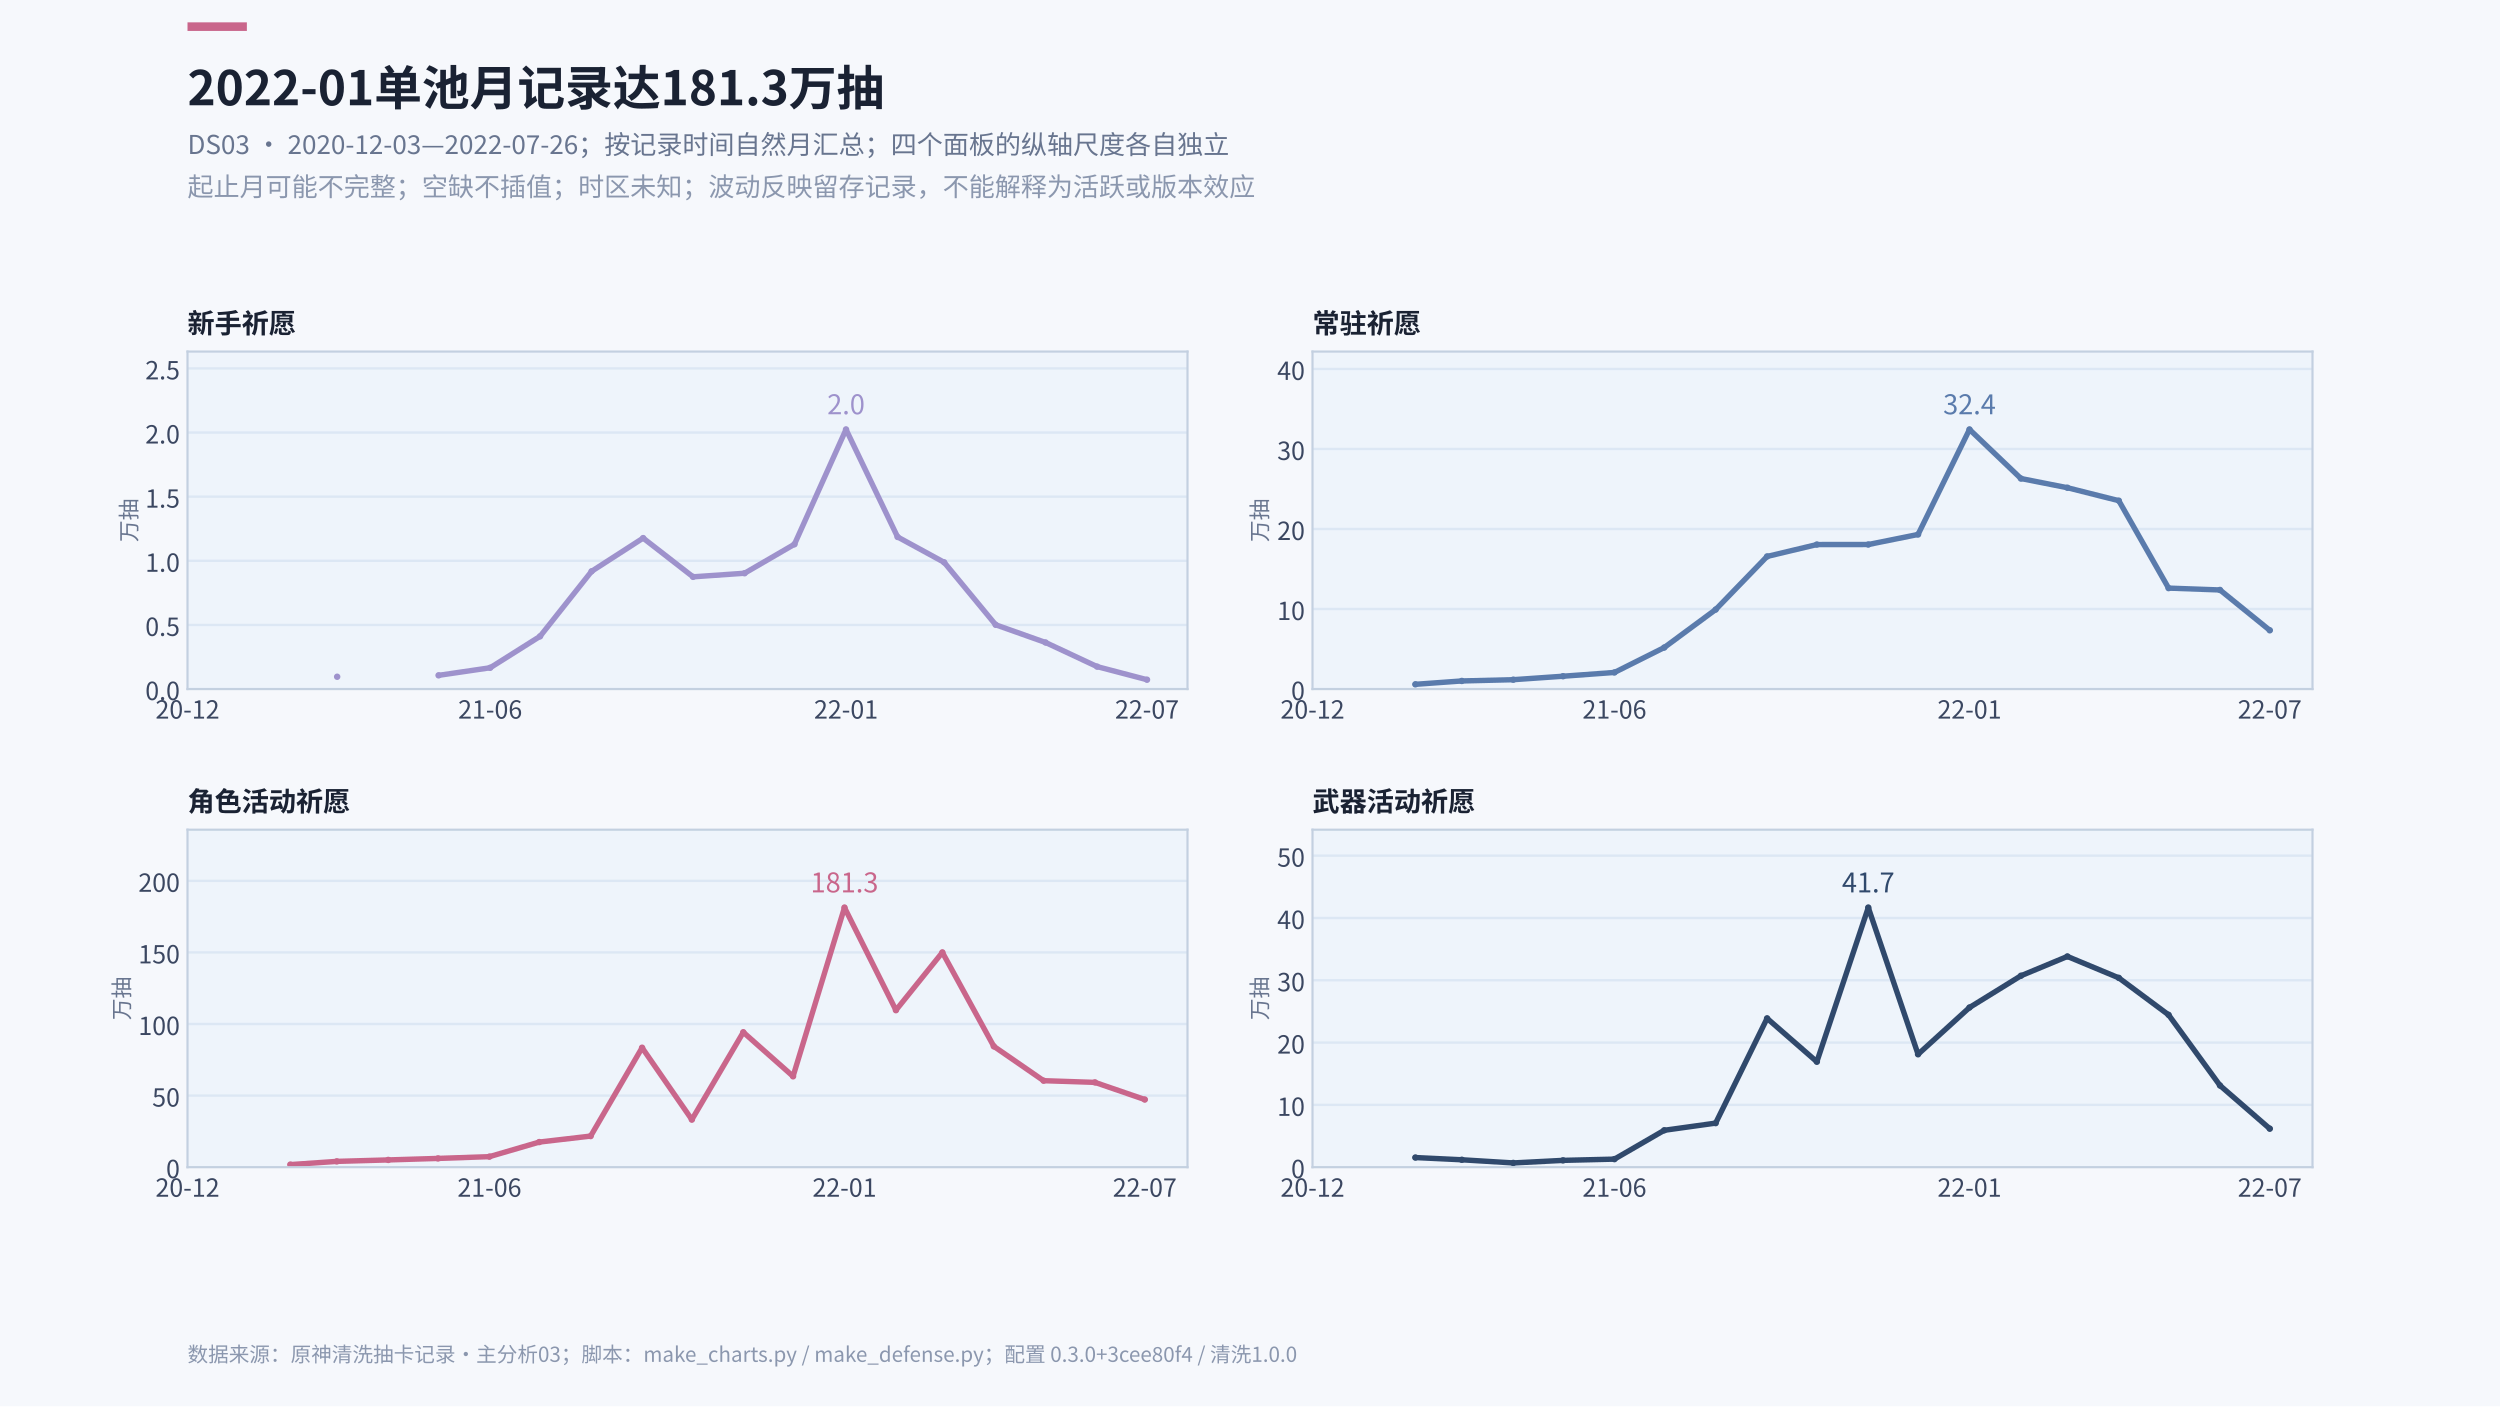
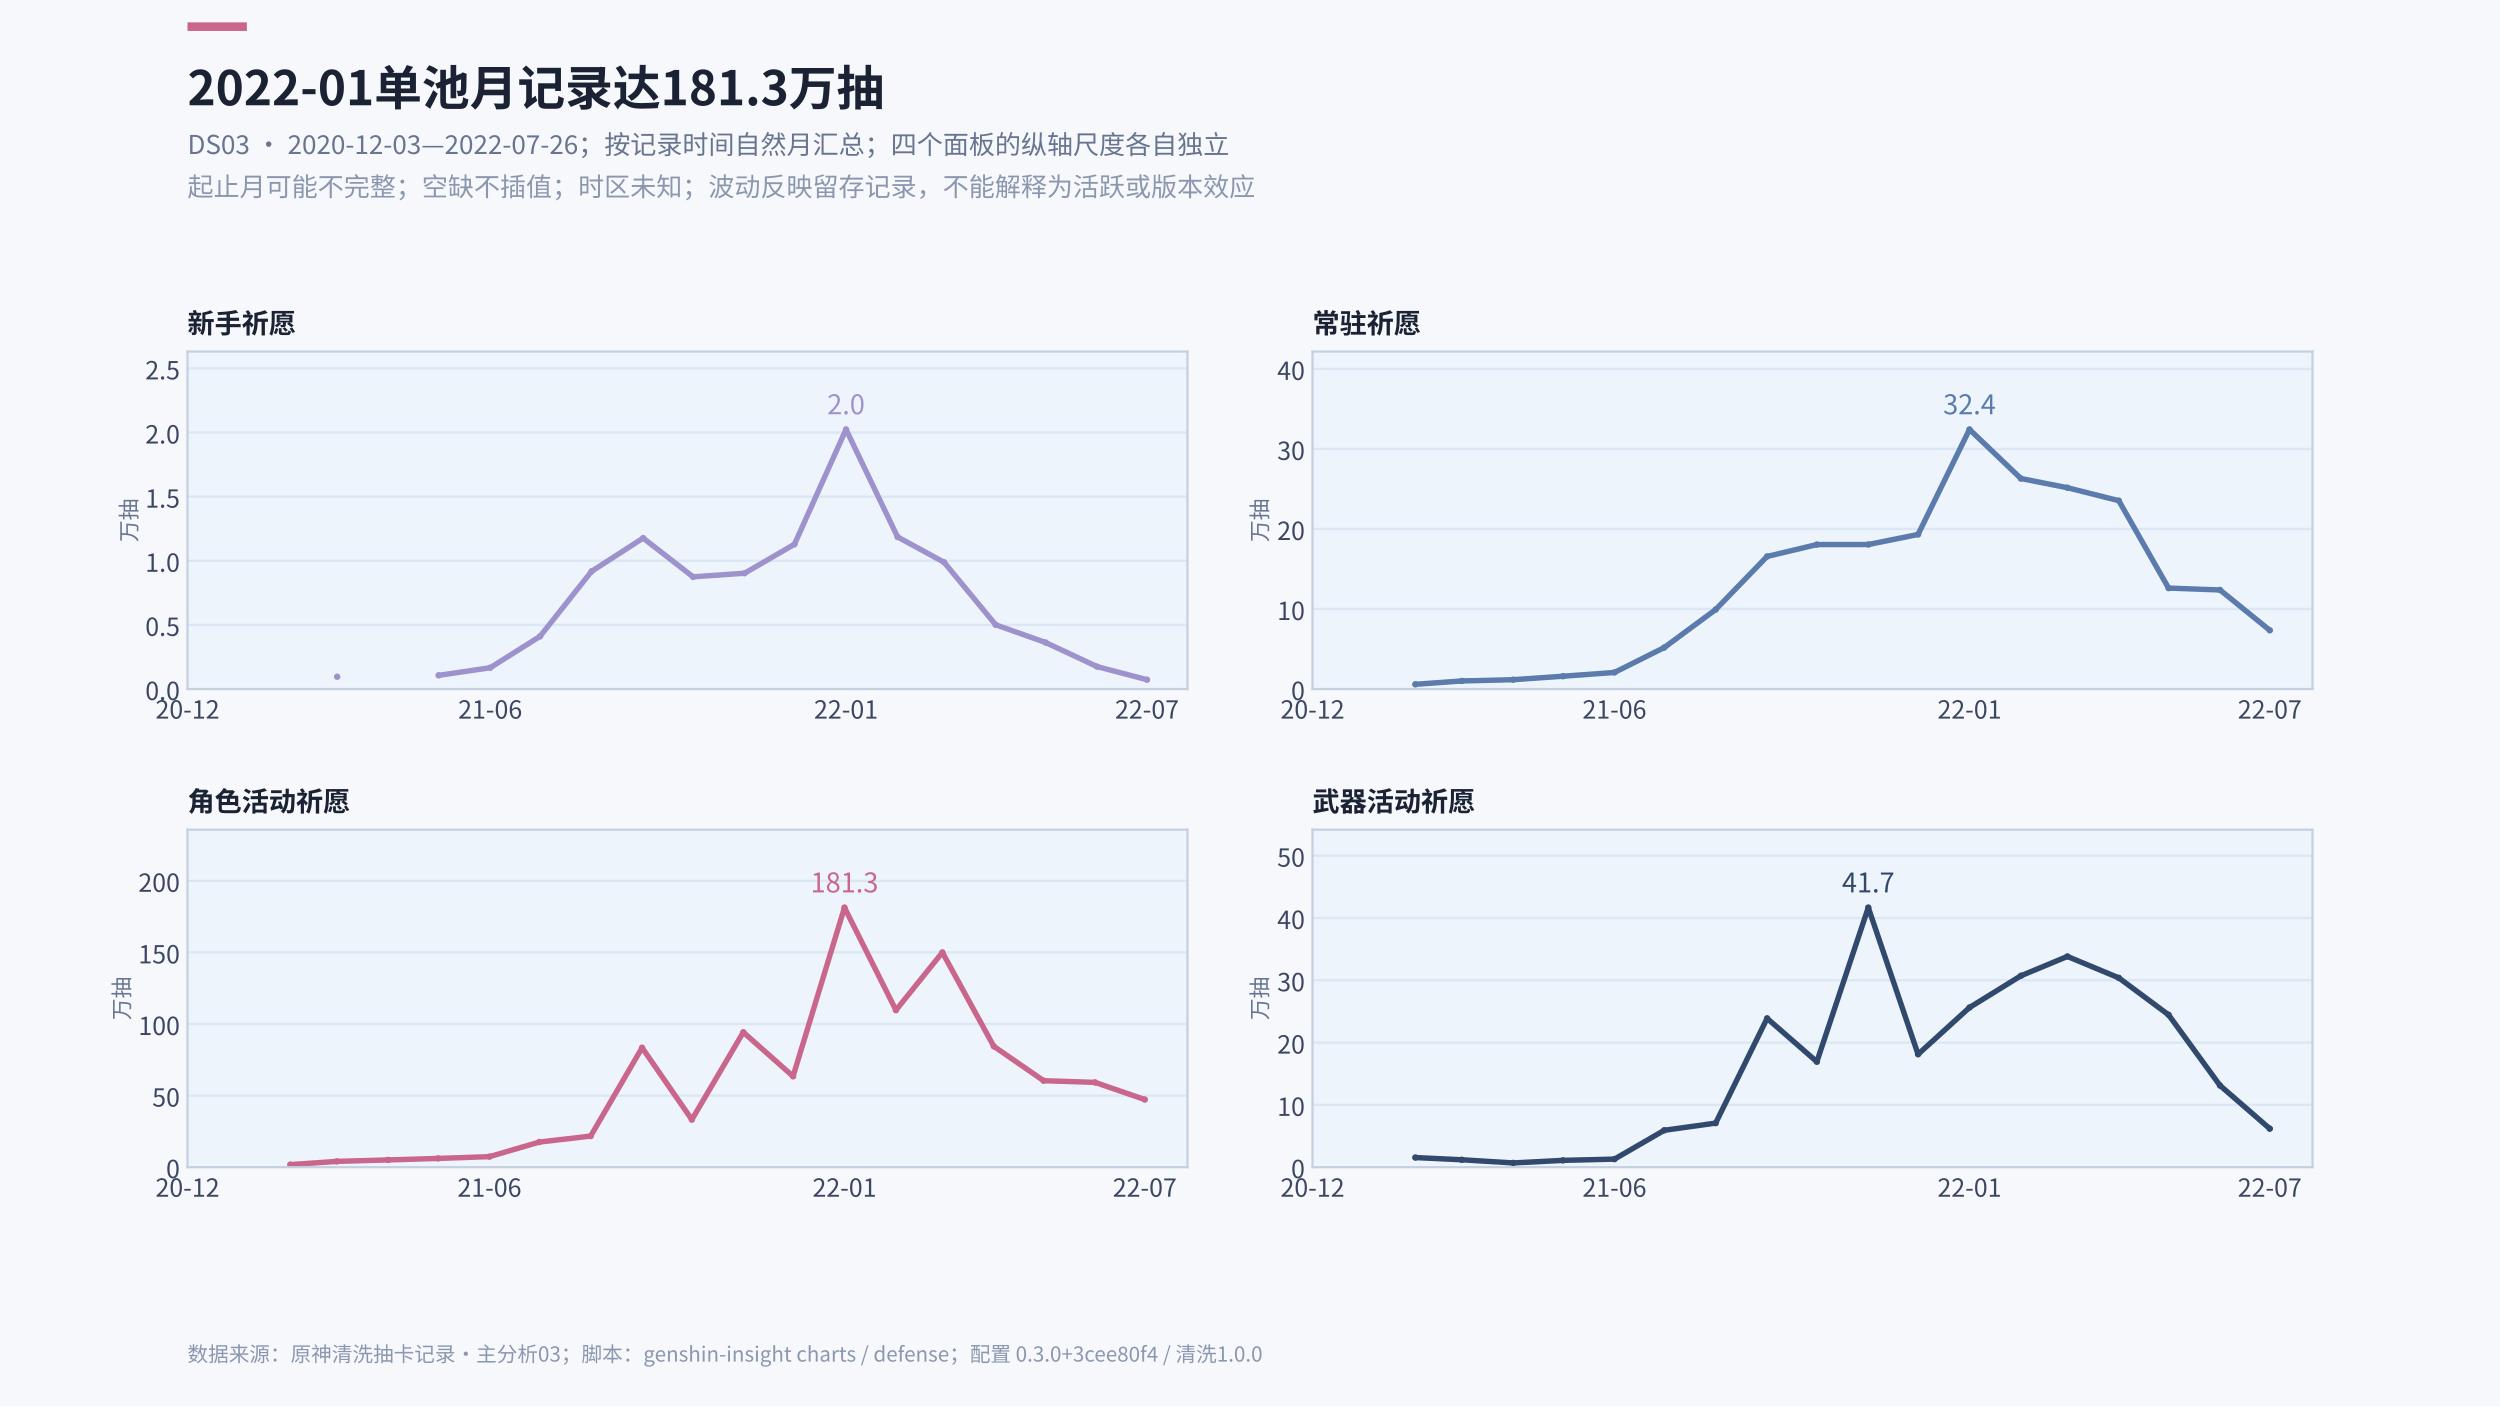
<svg xmlns="http://www.w3.org/2000/svg" xmlns:xlink="http://www.w3.org/1999/xlink" width="1152pt" height="648pt" viewBox="0 0 1152 648" version="1.1">
  <defs>
    <style type="text/css">*{stroke-linejoin: round; stroke-linecap: butt}</style>
  </defs>
  <g id="figure_1">
    <g id="patch_1">
      <path d="M 0 648  L 1152 648  L 1152 0  L 0 0  z " style="fill: #f6f8fc" />
    </g>
    <g id="axes_1">
      <g id="patch_2">
        <path d="M 86.4 317.52  L 547.2 317.52  L 547.2 162  L 86.4 162  z " style="fill: #eef4fb" />
      </g>
      <g id="matplotlib.axis_1">
        <g id="xtick_1">
          <g id="line2d_1" />
          <g id="text_1">
            <text style="font-size: 11.5px; font-family: 'Noto Sans SC', 'Source Han Sans SC', 'Noto Sans CJK SC', 'Noto Sans CJK JP', 'DejaVu Sans'; text-anchor: middle; fill: #3b4761" x="86.4" y="331.14" transform="rotate(-0 86.4 331.14)">20-12</text>
          </g>
        </g>
        <g id="xtick_2">
          <g id="line2d_2" />
          <g id="text_2">
            <text style="font-size: 11.5px; font-family: 'Noto Sans SC', 'Source Han Sans SC', 'Noto Sans CJK SC', 'Noto Sans CJK JP', 'DejaVu Sans'; text-anchor: middle; fill: #3b4761" x="225.862" y="331.14" transform="rotate(-0 225.8622 331.14)">21-06</text>
          </g>
        </g>
        <g id="xtick_3">
          <g id="line2d_3" />
          <g id="text_3">
            <text style="font-size: 11.5px; font-family: 'Noto Sans SC', 'Source Han Sans SC', 'Noto Sans CJK SC', 'Noto Sans CJK JP', 'DejaVu Sans'; text-anchor: middle; fill: #3b4761" x="389.845" y="331.14" transform="rotate(-0 389.8452 331.14)">22-01</text>
          </g>
        </g>
        <g id="xtick_4">
          <g id="line2d_4" />
          <g id="text_4">
            <text style="font-size: 11.5px; font-family: 'Noto Sans SC', 'Source Han Sans SC', 'Noto Sans CJK SC', 'Noto Sans CJK JP', 'DejaVu Sans'; text-anchor: middle; fill: #3b4761" x="528.541" y="331.14" transform="rotate(-0 528.5412 331.14)">22-07</text>
          </g>
        </g>
      </g>
      <g id="matplotlib.axis_2">
        <g id="ytick_1">
          <g id="line2d_5">
            <path d="M 86.4 317.52  L 547.2 317.52  " clip-path="url(#pb37cda4685)" style="fill: none; stroke: #dce7f4; stroke-width: 1.1; stroke-linecap: round" />
          </g>
          <g id="line2d_6" />
          <g id="text_5">
            <text style="font-size: 11.5px; font-family: 'Noto Sans SC', 'Source Han Sans SC', 'Noto Sans CJK SC', 'Noto Sans CJK JP', 'DejaVu Sans'; text-anchor: end; fill: #3b4761" x="82.9" y="322.58" transform="rotate(-0 82.9 322.58)">0.0</text>
          </g>
        </g>
        <g id="ytick_2">
          <g id="line2d_7">
            <path d="M 86.4 287.967  L 547.2 287.967  " clip-path="url(#pb37cda4685)" style="fill: none; stroke: #dce7f4; stroke-width: 1.1; stroke-linecap: round" />
          </g>
          <g id="line2d_8" />
          <g id="text_6">
            <text style="font-size: 11.5px; font-family: 'Noto Sans SC', 'Source Han Sans SC', 'Noto Sans CJK SC', 'Noto Sans CJK JP', 'DejaVu Sans'; text-anchor: end; fill: #3b4761" x="82.9" y="293.027" transform="rotate(-0 82.9 293.0269)">0.5</text>
          </g>
        </g>
        <g id="ytick_3">
          <g id="line2d_9">
            <path d="M 86.4 258.414  L 547.2 258.414  " clip-path="url(#pb37cda4685)" style="fill: none; stroke: #dce7f4; stroke-width: 1.1; stroke-linecap: round" />
          </g>
          <g id="line2d_10" />
          <g id="text_7">
            <text style="font-size: 11.5px; font-family: 'Noto Sans SC', 'Source Han Sans SC', 'Noto Sans CJK SC', 'Noto Sans CJK JP', 'DejaVu Sans'; text-anchor: end; fill: #3b4761" x="82.9" y="263.474" transform="rotate(-0 82.9 263.4739)">1.0</text>
          </g>
        </g>
        <g id="ytick_4">
          <g id="line2d_11">
            <path d="M 86.4 228.861  L 547.2 228.861  " clip-path="url(#pb37cda4685)" style="fill: none; stroke: #dce7f4; stroke-width: 1.1; stroke-linecap: round" />
          </g>
          <g id="line2d_12" />
          <g id="text_8">
            <text style="font-size: 11.5px; font-family: 'Noto Sans SC', 'Source Han Sans SC', 'Noto Sans CJK SC', 'Noto Sans CJK JP', 'DejaVu Sans'; text-anchor: end; fill: #3b4761" x="82.9" y="233.921" transform="rotate(-0 82.9 233.9208)">1.5</text>
          </g>
        </g>
        <g id="ytick_5">
          <g id="line2d_13">
            <path d="M 86.4 199.308  L 547.2 199.308  " clip-path="url(#pb37cda4685)" style="fill: none; stroke: #dce7f4; stroke-width: 1.1; stroke-linecap: round" />
          </g>
          <g id="line2d_14" />
          <g id="text_9">
            <text style="font-size: 11.5px; font-family: 'Noto Sans SC', 'Source Han Sans SC', 'Noto Sans CJK SC', 'Noto Sans CJK JP', 'DejaVu Sans'; text-anchor: end; fill: #3b4761" x="82.9" y="204.368" transform="rotate(-0 82.9 204.3678)">2.0</text>
          </g>
        </g>
        <g id="ytick_6">
          <g id="line2d_15">
            <path d="M 86.4 169.755  L 547.2 169.755  " clip-path="url(#pb37cda4685)" style="fill: none; stroke: #dce7f4; stroke-width: 1.1; stroke-linecap: round" />
          </g>
          <g id="line2d_16" />
          <g id="text_10">
            <text style="font-size: 11.5px; font-family: 'Noto Sans SC', 'Source Han Sans SC', 'Noto Sans CJK SC', 'Noto Sans CJK JP', 'DejaVu Sans'; text-anchor: end; fill: #3b4761" x="82.9" y="174.815" transform="rotate(-0 82.9 174.8147)">2.5</text>
          </g>
        </g>
        <g id="text_11">
          <text style="font-size: 10px; font-family: 'Noto Sans SC', 'Source Han Sans SC', 'Noto Sans CJK SC', 'Noto Sans CJK JP', 'DejaVu Sans'; text-anchor: middle; fill: #68758f" x="63.063" y="239.76" transform="rotate(-90 63.06266 239.76)">万抽</text>
        </g>
      </g>
      <g id="line2d_17">
        <path d="M 155.365 311.846  M 202.108 311.196  L 225.862 307.708  L 248.85 293.227  L 272.605 263.261  L 296.36 247.952  L 319.348 265.802  L 343.102 264.147  L 366.091 250.789  L 389.845 197.889  L 413.6 247.42  L 435.056 259.123  L 458.81 287.908  L 481.798 296.064  L 505.553 307.176  L 528.541 313.205  " clip-path="url(#pb37cda4685)" style="fill: none; stroke: #9e92cc; stroke-width: 2.5; stroke-linecap: round" />
        <defs>
          <path id="ma6effd35cc" d="M 0 1  C 0.265 1 0.52 0.895 0.707 0.707  C 0.895 0.52 1 0.265 1 0  C 1 -0.265 0.895 -0.52 0.707 -0.707  C 0.52 -0.895 0.265 -1 0 -1  C -0.265 -1 -0.52 -0.895 -0.707 -0.707  C -0.895 -0.52 -1 -0.265 -1 0  C -1 0.265 -0.895 0.52 -0.707 0.707  C -0.52 0.895 -0.265 1 0 1  z " style="stroke: #9e92cc" />
        </defs>
        <g clip-path="url(#pb37cda4685)">
          <use xlink:href="#ma6effd35cc" x="155.365" y="311.846" style="fill: #9e92cc; stroke: #9e92cc" />
          <use xlink:href="#ma6effd35cc" x="202.108" y="311.196" style="fill: #9e92cc; stroke: #9e92cc" />
          <use xlink:href="#ma6effd35cc" x="225.862" y="307.708" style="fill: #9e92cc; stroke: #9e92cc" />
          <use xlink:href="#ma6effd35cc" x="248.85" y="293.227" style="fill: #9e92cc; stroke: #9e92cc" />
          <use xlink:href="#ma6effd35cc" x="272.605" y="263.261" style="fill: #9e92cc; stroke: #9e92cc" />
          <use xlink:href="#ma6effd35cc" x="296.36" y="247.952" style="fill: #9e92cc; stroke: #9e92cc" />
          <use xlink:href="#ma6effd35cc" x="319.348" y="265.802" style="fill: #9e92cc; stroke: #9e92cc" />
          <use xlink:href="#ma6effd35cc" x="343.102" y="264.147" style="fill: #9e92cc; stroke: #9e92cc" />
          <use xlink:href="#ma6effd35cc" x="366.091" y="250.789" style="fill: #9e92cc; stroke: #9e92cc" />
          <use xlink:href="#ma6effd35cc" x="389.845" y="197.889" style="fill: #9e92cc; stroke: #9e92cc" />
          <use xlink:href="#ma6effd35cc" x="413.6" y="247.42" style="fill: #9e92cc; stroke: #9e92cc" />
          <use xlink:href="#ma6effd35cc" x="435.056" y="259.123" style="fill: #9e92cc; stroke: #9e92cc" />
          <use xlink:href="#ma6effd35cc" x="458.81" y="287.908" style="fill: #9e92cc; stroke: #9e92cc" />
          <use xlink:href="#ma6effd35cc" x="481.798" y="296.064" style="fill: #9e92cc; stroke: #9e92cc" />
          <use xlink:href="#ma6effd35cc" x="505.553" y="307.176" style="fill: #9e92cc; stroke: #9e92cc" />
          <use xlink:href="#ma6effd35cc" x="528.541" y="313.205" style="fill: #9e92cc; stroke: #9e92cc" />
        </g>
      </g>
      <g id="patch_3">
        <path d="M 86.4 317.52  L 86.4 162  " style="fill: none; stroke: #c3d0e0; stroke-linejoin: miter; stroke-linecap: square" />
      </g>
      <g id="patch_4">
        <path d="M 547.2 317.52  L 547.2 162  " style="fill: none; stroke: #c3d0e0; stroke-linejoin: miter; stroke-linecap: square" />
      </g>
      <g id="patch_5">
        <path d="M 86.4 317.52  L 547.2 317.52  " style="fill: none; stroke: #c3d0e0; stroke-linejoin: miter; stroke-linecap: square" />
      </g>
      <g id="patch_6">
        <path d="M 86.4 162  L 547.2 162  " style="fill: none; stroke: #c3d0e0; stroke-linejoin: miter; stroke-linecap: square" />
      </g>
      <g id="text_12">
        <text style="font-weight: 700; font-size: 12.5px; font-family: 'Noto Sans SC', 'Source Han Sans SC', 'Noto Sans CJK SC', 'Noto Sans CJK JP', 'DejaVu Sans'; text-anchor: start; fill: #1a2233" x="86.4" y="153.502" transform="rotate(-0 86.4 153.5016)">新手祈愿</text>
      </g>
      <g id="text_13">
        <text style="font-size: 12.5px; font-family: 'Noto Sans SC', 'Source Han Sans SC', 'Noto Sans CJK SC', 'Noto Sans CJK JP', 'DejaVu Sans'; text-anchor: middle; fill: #9e92cc" x="389.845" y="190.889" transform="rotate(-0 389.8452 190.8892)">2.0</text>
      </g>
    </g>
    <g id="axes_2">
      <g id="patch_7">
        <path d="M 604.8 317.52  L 1065.6 317.52  L 1065.6 162  L 604.8 162  z " style="fill: #eef4fb" />
      </g>
      <g id="matplotlib.axis_3">
        <g id="xtick_5">
          <g id="line2d_18" />
          <g id="text_14">
            <text style="font-size: 11.5px; font-family: 'Noto Sans SC', 'Source Han Sans SC', 'Noto Sans CJK SC', 'Noto Sans CJK JP', 'DejaVu Sans'; text-anchor: middle; fill: #3b4761" x="604.8" y="331.14" transform="rotate(-0 604.8 331.14)">20-12</text>
          </g>
        </g>
        <g id="xtick_6">
          <g id="line2d_19" />
          <g id="text_15">
            <text style="font-size: 11.5px; font-family: 'Noto Sans SC', 'Source Han Sans SC', 'Noto Sans CJK SC', 'Noto Sans CJK JP', 'DejaVu Sans'; text-anchor: middle; fill: #3b4761" x="743.938" y="331.14" transform="rotate(-0 743.9383 331.14)">21-06</text>
          </g>
        </g>
        <g id="xtick_7">
          <g id="line2d_20" />
          <g id="text_16">
            <text style="font-size: 11.5px; font-family: 'Noto Sans SC', 'Source Han Sans SC', 'Noto Sans CJK SC', 'Noto Sans CJK JP', 'DejaVu Sans'; text-anchor: middle; fill: #3b4761" x="907.54" y="331.14" transform="rotate(-0 907.5404 331.14)">22-01</text>
          </g>
        </g>
        <g id="xtick_8">
          <g id="line2d_21" />
          <g id="text_17">
            <text style="font-size: 11.5px; font-family: 'Noto Sans SC', 'Source Han Sans SC', 'Noto Sans CJK SC', 'Noto Sans CJK JP', 'DejaVu Sans'; text-anchor: middle; fill: #3b4761" x="1045.914" y="331.14" transform="rotate(-0 1045.914 331.14)">22-07</text>
          </g>
        </g>
      </g>
      <g id="matplotlib.axis_4">
        <g id="ytick_7">
          <g id="line2d_22">
            <path d="M 604.8 317.52  L 1065.6 317.52  " clip-path="url(#pad838c2a58)" style="fill: none; stroke: #dce7f4; stroke-width: 1.1; stroke-linecap: round" />
          </g>
          <g id="line2d_23" />
          <g id="text_18">
            <text style="font-size: 11.5px; font-family: 'Noto Sans SC', 'Source Han Sans SC', 'Noto Sans CJK SC', 'Noto Sans CJK JP', 'DejaVu Sans'; text-anchor: end; fill: #3b4761" x="601.3" y="322.58" transform="rotate(-0 601.3 322.58)">0</text>
          </g>
        </g>
        <g id="ytick_8">
          <g id="line2d_24">
            <path d="M 604.8 280.64  L 1065.6 280.64  " clip-path="url(#pad838c2a58)" style="fill: none; stroke: #dce7f4; stroke-width: 1.1; stroke-linecap: round" />
          </g>
          <g id="line2d_25" />
          <g id="text_19">
            <text style="font-size: 11.5px; font-family: 'Noto Sans SC', 'Source Han Sans SC', 'Noto Sans CJK SC', 'Noto Sans CJK JP', 'DejaVu Sans'; text-anchor: end; fill: #3b4761" x="601.3" y="285.7" transform="rotate(-0 601.3 285.7)">10</text>
          </g>
        </g>
        <g id="ytick_9">
          <g id="line2d_26">
            <path d="M 604.8 243.76  L 1065.6 243.76  " clip-path="url(#pad838c2a58)" style="fill: none; stroke: #dce7f4; stroke-width: 1.1; stroke-linecap: round" />
          </g>
          <g id="line2d_27" />
          <g id="text_20">
            <text style="font-size: 11.5px; font-family: 'Noto Sans SC', 'Source Han Sans SC', 'Noto Sans CJK SC', 'Noto Sans CJK JP', 'DejaVu Sans'; text-anchor: end; fill: #3b4761" x="601.3" y="248.82" transform="rotate(-0 601.3 248.8199)">20</text>
          </g>
        </g>
        <g id="ytick_10">
          <g id="line2d_28">
            <path d="M 604.8 206.88  L 1065.6 206.88  " clip-path="url(#pad838c2a58)" style="fill: none; stroke: #dce7f4; stroke-width: 1.1; stroke-linecap: round" />
          </g>
          <g id="line2d_29" />
          <g id="text_21">
            <text style="font-size: 11.5px; font-family: 'Noto Sans SC', 'Source Han Sans SC', 'Noto Sans CJK SC', 'Noto Sans CJK JP', 'DejaVu Sans'; text-anchor: end; fill: #3b4761" x="601.3" y="211.94" transform="rotate(-0 601.3 211.9398)">30</text>
          </g>
        </g>
        <g id="ytick_11">
          <g id="line2d_30">
            <path d="M 604.8 170  L 1065.6 170  " clip-path="url(#pad838c2a58)" style="fill: none; stroke: #dce7f4; stroke-width: 1.1; stroke-linecap: round" />
          </g>
          <g id="line2d_31" />
          <g id="text_22">
            <text style="font-size: 11.5px; font-family: 'Noto Sans SC', 'Source Han Sans SC', 'Noto Sans CJK SC', 'Noto Sans CJK JP', 'DejaVu Sans'; text-anchor: end; fill: #3b4761" x="601.3" y="175.06" transform="rotate(-0 601.3 175.0598)">40</text>
          </g>
        </g>
        <g id="text_23">
          <text style="font-size: 10px; font-family: 'Noto Sans SC', 'Source Han Sans SC', 'Noto Sans CJK SC', 'Noto Sans CJK JP', 'DejaVu Sans'; text-anchor: middle; fill: #68758f" x="584.118" y="239.76" transform="rotate(-90 584.1184 239.76)">万抽</text>
        </g>
      </g>
      <g id="line2d_32">
        <path d="M 652.199 315.332  L 673.605 313.783  L 697.304 313.201  L 720.239 311.605  L 743.938 309.863  L 766.873 298.387  L 790.573 280.888  L 814.272 256.41  L 837.207 250.928  L 860.906 250.914  L 883.841 246.284  L 907.54 197.889  L 931.24 220.504  L 952.646 224.743  L 976.345 230.717  L 999.28 271.002  L 1022.979 271.854  L 1045.914 290.439  " clip-path="url(#pad838c2a58)" style="fill: none; stroke: #5a7bac; stroke-width: 2.5; stroke-linecap: round" />
        <defs>
          <path id="m7e9f937c15" d="M 0 1  C 0.265 1 0.52 0.895 0.707 0.707  C 0.895 0.52 1 0.265 1 0  C 1 -0.265 0.895 -0.52 0.707 -0.707  C 0.52 -0.895 0.265 -1 0 -1  C -0.265 -1 -0.52 -0.895 -0.707 -0.707  C -0.895 -0.52 -1 -0.265 -1 0  C -1 0.265 -0.895 0.52 -0.707 0.707  C -0.52 0.895 -0.265 1 0 1  z " style="stroke: #5a7bac" />
        </defs>
        <g clip-path="url(#pad838c2a58)">
          <use xlink:href="#m7e9f937c15" x="652.199" y="315.332" style="fill: #5a7bac; stroke: #5a7bac" />
          <use xlink:href="#m7e9f937c15" x="673.605" y="313.783" style="fill: #5a7bac; stroke: #5a7bac" />
          <use xlink:href="#m7e9f937c15" x="697.304" y="313.201" style="fill: #5a7bac; stroke: #5a7bac" />
          <use xlink:href="#m7e9f937c15" x="720.239" y="311.605" style="fill: #5a7bac; stroke: #5a7bac" />
          <use xlink:href="#m7e9f937c15" x="743.938" y="309.863" style="fill: #5a7bac; stroke: #5a7bac" />
          <use xlink:href="#m7e9f937c15" x="766.873" y="298.387" style="fill: #5a7bac; stroke: #5a7bac" />
          <use xlink:href="#m7e9f937c15" x="790.573" y="280.888" style="fill: #5a7bac; stroke: #5a7bac" />
          <use xlink:href="#m7e9f937c15" x="814.272" y="256.41" style="fill: #5a7bac; stroke: #5a7bac" />
          <use xlink:href="#m7e9f937c15" x="837.207" y="250.928" style="fill: #5a7bac; stroke: #5a7bac" />
          <use xlink:href="#m7e9f937c15" x="860.906" y="250.914" style="fill: #5a7bac; stroke: #5a7bac" />
          <use xlink:href="#m7e9f937c15" x="883.841" y="246.284" style="fill: #5a7bac; stroke: #5a7bac" />
          <use xlink:href="#m7e9f937c15" x="907.54" y="197.889" style="fill: #5a7bac; stroke: #5a7bac" />
          <use xlink:href="#m7e9f937c15" x="931.24" y="220.504" style="fill: #5a7bac; stroke: #5a7bac" />
          <use xlink:href="#m7e9f937c15" x="952.646" y="224.743" style="fill: #5a7bac; stroke: #5a7bac" />
          <use xlink:href="#m7e9f937c15" x="976.345" y="230.717" style="fill: #5a7bac; stroke: #5a7bac" />
          <use xlink:href="#m7e9f937c15" x="999.28" y="271.002" style="fill: #5a7bac; stroke: #5a7bac" />
          <use xlink:href="#m7e9f937c15" x="1022.979" y="271.854" style="fill: #5a7bac; stroke: #5a7bac" />
          <use xlink:href="#m7e9f937c15" x="1045.914" y="290.439" style="fill: #5a7bac; stroke: #5a7bac" />
        </g>
      </g>
      <g id="patch_8">
        <path d="M 604.8 317.52  L 604.8 162  " style="fill: none; stroke: #c3d0e0; stroke-linejoin: miter; stroke-linecap: square" />
      </g>
      <g id="patch_9">
        <path d="M 1065.6 317.52  L 1065.6 162  " style="fill: none; stroke: #c3d0e0; stroke-linejoin: miter; stroke-linecap: square" />
      </g>
      <g id="patch_10">
        <path d="M 604.8 317.52  L 1065.6 317.52  " style="fill: none; stroke: #c3d0e0; stroke-linejoin: miter; stroke-linecap: square" />
      </g>
      <g id="patch_11">
        <path d="M 604.8 162  L 1065.6 162  " style="fill: none; stroke: #c3d0e0; stroke-linejoin: miter; stroke-linecap: square" />
      </g>
      <g id="text_24">
        <text style="font-weight: 700; font-size: 12.5px; font-family: 'Noto Sans SC', 'Source Han Sans SC', 'Noto Sans CJK SC', 'Noto Sans CJK JP', 'DejaVu Sans'; text-anchor: start; fill: #1a2233" x="604.8" y="153.502" transform="rotate(-0 604.8 153.5016)">常驻祈愿</text>
      </g>
      <g id="text_25">
        <text style="font-size: 12.5px; font-family: 'Noto Sans SC', 'Source Han Sans SC', 'Noto Sans CJK SC', 'Noto Sans CJK JP', 'DejaVu Sans'; text-anchor: middle; fill: #5a7bac" x="907.54" y="190.889" transform="rotate(-0 907.5404 190.8892)">32.4</text>
      </g>
    </g>
    <g id="axes_3">
      <g id="patch_12">
        <path d="M 86.4 537.84  L 547.2 537.84  L 547.2 382.32  L 86.4 382.32  z " style="fill: #eef4fb" />
      </g>
      <g id="matplotlib.axis_5">
        <g id="xtick_9">
          <g id="line2d_33" />
          <g id="text_26">
            <text style="font-size: 11.5px; font-family: 'Noto Sans SC', 'Source Han Sans SC', 'Noto Sans CJK SC', 'Noto Sans CJK JP', 'DejaVu Sans'; text-anchor: middle; fill: #3b4761" x="86.4" y="551.46" transform="rotate(-0 86.4 551.46)">20-12</text>
          </g>
        </g>
        <g id="xtick_10">
          <g id="line2d_34" />
          <g id="text_27">
            <text style="font-size: 11.5px; font-family: 'Noto Sans SC', 'Source Han Sans SC', 'Noto Sans CJK SC', 'Noto Sans CJK JP', 'DejaVu Sans'; text-anchor: middle; fill: #3b4761" x="225.538" y="551.46" transform="rotate(-0 225.5383 551.46)">21-06</text>
          </g>
        </g>
        <g id="xtick_11">
          <g id="line2d_35" />
          <g id="text_28">
            <text style="font-size: 11.5px; font-family: 'Noto Sans SC', 'Source Han Sans SC', 'Noto Sans CJK SC', 'Noto Sans CJK JP', 'DejaVu Sans'; text-anchor: middle; fill: #3b4761" x="389.14" y="551.46" transform="rotate(-0 389.1404 551.46)">22-01</text>
          </g>
        </g>
        <g id="xtick_12">
          <g id="line2d_36" />
          <g id="text_29">
            <text style="font-size: 11.5px; font-family: 'Noto Sans SC', 'Source Han Sans SC', 'Noto Sans CJK SC', 'Noto Sans CJK JP', 'DejaVu Sans'; text-anchor: middle; fill: #3b4761" x="527.514" y="551.46" transform="rotate(-0 527.5142 551.46)">22-07</text>
          </g>
        </g>
      </g>
      <g id="matplotlib.axis_6">
        <g id="ytick_12">
          <g id="line2d_37">
            <path d="M 86.4 537.84  L 547.2 537.84  " clip-path="url(#p2cd678f0a3)" style="fill: none; stroke: #dce7f4; stroke-width: 1.1; stroke-linecap: round" />
          </g>
          <g id="line2d_38" />
          <g id="text_30">
            <text style="font-size: 11.5px; font-family: 'Noto Sans SC', 'Source Han Sans SC', 'Noto Sans CJK SC', 'Noto Sans CJK JP', 'DejaVu Sans'; text-anchor: end; fill: #3b4761" x="82.9" y="542.9" transform="rotate(-0 82.9 542.9)">0</text>
          </g>
        </g>
        <g id="ytick_13">
          <g id="line2d_39">
            <path d="M 86.4 504.853  L 547.2 504.853  " clip-path="url(#p2cd678f0a3)" style="fill: none; stroke: #dce7f4; stroke-width: 1.1; stroke-linecap: round" />
          </g>
          <g id="line2d_40" />
          <g id="text_31">
            <text style="font-size: 11.5px; font-family: 'Noto Sans SC', 'Source Han Sans SC', 'Noto Sans CJK SC', 'Noto Sans CJK JP', 'DejaVu Sans'; text-anchor: end; fill: #3b4761" x="82.9" y="509.913" transform="rotate(-0 82.9 509.9129)">50</text>
          </g>
        </g>
        <g id="ytick_14">
          <g id="line2d_41">
            <path d="M 86.4 471.866  L 547.2 471.866  " clip-path="url(#p2cd678f0a3)" style="fill: none; stroke: #dce7f4; stroke-width: 1.1; stroke-linecap: round" />
          </g>
          <g id="line2d_42" />
          <g id="text_32">
            <text style="font-size: 11.5px; font-family: 'Noto Sans SC', 'Source Han Sans SC', 'Noto Sans CJK SC', 'Noto Sans CJK JP', 'DejaVu Sans'; text-anchor: end; fill: #3b4761" x="82.9" y="476.926" transform="rotate(-0 82.9 476.9258)">100</text>
          </g>
        </g>
        <g id="ytick_15">
          <g id="line2d_43">
            <path d="M 86.4 438.879  L 547.2 438.879  " clip-path="url(#p2cd678f0a3)" style="fill: none; stroke: #dce7f4; stroke-width: 1.1; stroke-linecap: round" />
          </g>
          <g id="line2d_44" />
          <g id="text_33">
            <text style="font-size: 11.5px; font-family: 'Noto Sans SC', 'Source Han Sans SC', 'Noto Sans CJK SC', 'Noto Sans CJK JP', 'DejaVu Sans'; text-anchor: end; fill: #3b4761" x="82.9" y="443.939" transform="rotate(-0 82.9 443.9387)">150</text>
          </g>
        </g>
        <g id="ytick_16">
          <g id="line2d_45">
            <path d="M 86.4 405.892  L 547.2 405.892  " clip-path="url(#p2cd678f0a3)" style="fill: none; stroke: #dce7f4; stroke-width: 1.1; stroke-linecap: round" />
          </g>
          <g id="line2d_46" />
          <g id="text_34">
            <text style="font-size: 11.5px; font-family: 'Noto Sans SC', 'Source Han Sans SC', 'Noto Sans CJK SC', 'Noto Sans CJK JP', 'DejaVu Sans'; text-anchor: end; fill: #3b4761" x="82.9" y="410.952" transform="rotate(-0 82.9 410.9516)">200</text>
          </g>
        </g>
        <g id="text_35">
          <text style="font-size: 10px; font-family: 'Noto Sans SC', 'Source Han Sans SC', 'Noto Sans CJK SC', 'Noto Sans CJK JP', 'DejaVu Sans'; text-anchor: middle; fill: #68758f" x="59.728" y="460.08" transform="rotate(-90 59.72766 460.08)">万抽</text>
        </g>
      </g>
      <g id="line2d_47">
        <path d="M 133.799 536.651  L 155.205 535.165  L 178.904 534.494  L 201.839 533.801  L 225.538 532.976  L 248.473 526.267  L 272.173 523.504  L 295.872 482.79  L 318.807 515.916  L 342.506 475.659  L 365.441 495.97  L 389.14 418.209  L 412.84 465.493  L 434.246 438.873  L 457.945 482.151  L 480.88 497.979  L 504.579 498.772  L 527.514 506.665  " clip-path="url(#p2cd678f0a3)" style="fill: none; stroke: #c9668b; stroke-width: 2.5; stroke-linecap: round" />
        <defs>
          <path id="m6c3fab5718" d="M 0 1  C 0.265 1 0.52 0.895 0.707 0.707  C 0.895 0.52 1 0.265 1 0  C 1 -0.265 0.895 -0.52 0.707 -0.707  C 0.52 -0.895 0.265 -1 0 -1  C -0.265 -1 -0.52 -0.895 -0.707 -0.707  C -0.895 -0.52 -1 -0.265 -1 0  C -1 0.265 -0.895 0.52 -0.707 0.707  C -0.52 0.895 -0.265 1 0 1  z " style="stroke: #c9668b" />
        </defs>
        <g clip-path="url(#p2cd678f0a3)">
          <use xlink:href="#m6c3fab5718" x="133.799" y="536.651" style="fill: #c9668b; stroke: #c9668b" />
          <use xlink:href="#m6c3fab5718" x="155.205" y="535.165" style="fill: #c9668b; stroke: #c9668b" />
          <use xlink:href="#m6c3fab5718" x="178.904" y="534.494" style="fill: #c9668b; stroke: #c9668b" />
          <use xlink:href="#m6c3fab5718" x="201.839" y="533.801" style="fill: #c9668b; stroke: #c9668b" />
          <use xlink:href="#m6c3fab5718" x="225.538" y="532.976" style="fill: #c9668b; stroke: #c9668b" />
          <use xlink:href="#m6c3fab5718" x="248.473" y="526.267" style="fill: #c9668b; stroke: #c9668b" />
          <use xlink:href="#m6c3fab5718" x="272.173" y="523.504" style="fill: #c9668b; stroke: #c9668b" />
          <use xlink:href="#m6c3fab5718" x="295.872" y="482.79" style="fill: #c9668b; stroke: #c9668b" />
          <use xlink:href="#m6c3fab5718" x="318.807" y="515.916" style="fill: #c9668b; stroke: #c9668b" />
          <use xlink:href="#m6c3fab5718" x="342.506" y="475.659" style="fill: #c9668b; stroke: #c9668b" />
          <use xlink:href="#m6c3fab5718" x="365.441" y="495.97" style="fill: #c9668b; stroke: #c9668b" />
          <use xlink:href="#m6c3fab5718" x="389.14" y="418.209" style="fill: #c9668b; stroke: #c9668b" />
          <use xlink:href="#m6c3fab5718" x="412.84" y="465.493" style="fill: #c9668b; stroke: #c9668b" />
          <use xlink:href="#m6c3fab5718" x="434.246" y="438.873" style="fill: #c9668b; stroke: #c9668b" />
          <use xlink:href="#m6c3fab5718" x="457.945" y="482.151" style="fill: #c9668b; stroke: #c9668b" />
          <use xlink:href="#m6c3fab5718" x="480.88" y="497.979" style="fill: #c9668b; stroke: #c9668b" />
          <use xlink:href="#m6c3fab5718" x="504.579" y="498.772" style="fill: #c9668b; stroke: #c9668b" />
          <use xlink:href="#m6c3fab5718" x="527.514" y="506.665" style="fill: #c9668b; stroke: #c9668b" />
        </g>
      </g>
      <g id="patch_13">
        <path d="M 86.4 537.84  L 86.4 382.32  " style="fill: none; stroke: #c3d0e0; stroke-linejoin: miter; stroke-linecap: square" />
      </g>
      <g id="patch_14">
        <path d="M 547.2 537.84  L 547.2 382.32  " style="fill: none; stroke: #c3d0e0; stroke-linejoin: miter; stroke-linecap: square" />
      </g>
      <g id="patch_15">
        <path d="M 86.4 537.84  L 547.2 537.84  " style="fill: none; stroke: #c3d0e0; stroke-linejoin: miter; stroke-linecap: square" />
      </g>
      <g id="patch_16">
        <path d="M 86.4 382.32  L 547.2 382.32  " style="fill: none; stroke: #c3d0e0; stroke-linejoin: miter; stroke-linecap: square" />
      </g>
      <g id="text_36">
        <text style="font-weight: 700; font-size: 12.5px; font-family: 'Noto Sans SC', 'Source Han Sans SC', 'Noto Sans CJK SC', 'Noto Sans CJK JP', 'DejaVu Sans'; text-anchor: start; fill: #1a2233" x="86.4" y="373.822" transform="rotate(-0 86.4 373.8216)">角色活动祈愿</text>
      </g>
      <g id="text_37">
        <text style="font-size: 12.5px; font-family: 'Noto Sans SC', 'Source Han Sans SC', 'Noto Sans CJK SC', 'Noto Sans CJK JP', 'DejaVu Sans'; text-anchor: middle; fill: #c9668b" x="389.14" y="411.209" transform="rotate(-0 389.1404 411.2092)">181.3</text>
      </g>
    </g>
    <g id="axes_4">
      <g id="patch_17">
        <path d="M 604.8 537.84  L 1065.6 537.84  L 1065.6 382.32  L 604.8 382.32  z " style="fill: #eef4fb" />
      </g>
      <g id="matplotlib.axis_7">
        <g id="xtick_13">
          <g id="line2d_48" />
          <g id="text_38">
            <text style="font-size: 11.5px; font-family: 'Noto Sans SC', 'Source Han Sans SC', 'Noto Sans CJK SC', 'Noto Sans CJK JP', 'DejaVu Sans'; text-anchor: middle; fill: #3b4761" x="604.8" y="551.46" transform="rotate(-0 604.8 551.46)">20-12</text>
          </g>
        </g>
        <g id="xtick_14">
          <g id="line2d_49" />
          <g id="text_39">
            <text style="font-size: 11.5px; font-family: 'Noto Sans SC', 'Source Han Sans SC', 'Noto Sans CJK SC', 'Noto Sans CJK JP', 'DejaVu Sans'; text-anchor: middle; fill: #3b4761" x="743.938" y="551.46" transform="rotate(-0 743.9383 551.46)">21-06</text>
          </g>
        </g>
        <g id="xtick_15">
          <g id="line2d_50" />
          <g id="text_40">
            <text style="font-size: 11.5px; font-family: 'Noto Sans SC', 'Source Han Sans SC', 'Noto Sans CJK SC', 'Noto Sans CJK JP', 'DejaVu Sans'; text-anchor: middle; fill: #3b4761" x="907.54" y="551.46" transform="rotate(-0 907.5404 551.46)">22-01</text>
          </g>
        </g>
        <g id="xtick_16">
          <g id="line2d_51" />
          <g id="text_41">
            <text style="font-size: 11.5px; font-family: 'Noto Sans SC', 'Source Han Sans SC', 'Noto Sans CJK SC', 'Noto Sans CJK JP', 'DejaVu Sans'; text-anchor: middle; fill: #3b4761" x="1045.914" y="551.46" transform="rotate(-0 1045.914 551.46)">22-07</text>
          </g>
        </g>
      </g>
      <g id="matplotlib.axis_8">
        <g id="ytick_17">
          <g id="line2d_52">
            <path d="M 604.8 537.84  L 1065.6 537.84  " clip-path="url(#p5bf42c3744)" style="fill: none; stroke: #dce7f4; stroke-width: 1.1; stroke-linecap: round" />
          </g>
          <g id="line2d_53" />
          <g id="text_42">
            <text style="font-size: 11.5px; font-family: 'Noto Sans SC', 'Source Han Sans SC', 'Noto Sans CJK SC', 'Noto Sans CJK JP', 'DejaVu Sans'; text-anchor: end; fill: #3b4761" x="601.3" y="542.9" transform="rotate(-0 601.3 542.9)">0</text>
          </g>
        </g>
        <g id="ytick_18">
          <g id="line2d_54">
            <path d="M 604.8 509.132  L 1065.6 509.132  " clip-path="url(#p5bf42c3744)" style="fill: none; stroke: #dce7f4; stroke-width: 1.1; stroke-linecap: round" />
          </g>
          <g id="line2d_55" />
          <g id="text_43">
            <text style="font-size: 11.5px; font-family: 'Noto Sans SC', 'Source Han Sans SC', 'Noto Sans CJK SC', 'Noto Sans CJK JP', 'DejaVu Sans'; text-anchor: end; fill: #3b4761" x="601.3" y="514.192" transform="rotate(-0 601.3 514.1924)">10</text>
          </g>
        </g>
        <g id="ytick_19">
          <g id="line2d_56">
            <path d="M 604.8 480.425  L 1065.6 480.425  " clip-path="url(#p5bf42c3744)" style="fill: none; stroke: #dce7f4; stroke-width: 1.1; stroke-linecap: round" />
          </g>
          <g id="line2d_57" />
          <g id="text_44">
            <text style="font-size: 11.5px; font-family: 'Noto Sans SC', 'Source Han Sans SC', 'Noto Sans CJK SC', 'Noto Sans CJK JP', 'DejaVu Sans'; text-anchor: end; fill: #3b4761" x="601.3" y="485.485" transform="rotate(-0 601.3 485.4849)">20</text>
          </g>
        </g>
        <g id="ytick_20">
          <g id="line2d_58">
            <path d="M 604.8 451.717  L 1065.6 451.717  " clip-path="url(#p5bf42c3744)" style="fill: none; stroke: #dce7f4; stroke-width: 1.1; stroke-linecap: round" />
          </g>
          <g id="line2d_59" />
          <g id="text_45">
            <text style="font-size: 11.5px; font-family: 'Noto Sans SC', 'Source Han Sans SC', 'Noto Sans CJK SC', 'Noto Sans CJK JP', 'DejaVu Sans'; text-anchor: end; fill: #3b4761" x="601.3" y="456.777" transform="rotate(-0 601.3 456.7773)">30</text>
          </g>
        </g>
        <g id="ytick_21">
          <g id="line2d_60">
            <path d="M 604.8 423.01  L 1065.6 423.01  " clip-path="url(#p5bf42c3744)" style="fill: none; stroke: #dce7f4; stroke-width: 1.1; stroke-linecap: round" />
          </g>
          <g id="line2d_61" />
          <g id="text_46">
            <text style="font-size: 11.5px; font-family: 'Noto Sans SC', 'Source Han Sans SC', 'Noto Sans CJK SC', 'Noto Sans CJK JP', 'DejaVu Sans'; text-anchor: end; fill: #3b4761" x="601.3" y="428.07" transform="rotate(-0 601.3 428.0697)">40</text>
          </g>
        </g>
        <g id="ytick_22">
          <g id="line2d_62">
            <path d="M 604.8 394.302  L 1065.6 394.302  " clip-path="url(#p5bf42c3744)" style="fill: none; stroke: #dce7f4; stroke-width: 1.1; stroke-linecap: round" />
          </g>
          <g id="line2d_63" />
          <g id="text_47">
            <text style="font-size: 11.5px; font-family: 'Noto Sans SC', 'Source Han Sans SC', 'Noto Sans CJK SC', 'Noto Sans CJK JP', 'DejaVu Sans'; text-anchor: end; fill: #3b4761" x="601.3" y="399.362" transform="rotate(-0 601.3 399.3621)">50</text>
          </g>
        </g>
        <g id="text_48">
          <text style="font-size: 10px; font-family: 'Noto Sans SC', 'Source Han Sans SC', 'Noto Sans CJK SC', 'Noto Sans CJK JP', 'DejaVu Sans'; text-anchor: middle; fill: #68758f" x="584.118" y="460.08" transform="rotate(-90 584.1184 460.08)">万抽</text>
        </g>
      </g>
      <g id="line2d_64">
        <path d="M 652.199 533.397  L 673.605 534.425  L 697.304 535.881  L 720.239 534.699  L 743.938 534.124  L 766.873 520.841  L 790.573 517.532  L 814.272 469.266  L 837.207 489.246  L 860.906 418.209  L 883.841 485.809  L 907.54 464.265  L 931.24 449.628  L 952.646 440.729  L 976.345 450.603  L 999.28 467.645  L 1022.979 500.199  L 1045.914 520.095  " clip-path="url(#p5bf42c3744)" style="fill: none; stroke: #30496c; stroke-width: 2.5; stroke-linecap: round" />
        <defs>
          <path id="m768492d8ca" d="M 0 1  C 0.265 1 0.52 0.895 0.707 0.707  C 0.895 0.52 1 0.265 1 0  C 1 -0.265 0.895 -0.52 0.707 -0.707  C 0.52 -0.895 0.265 -1 0 -1  C -0.265 -1 -0.52 -0.895 -0.707 -0.707  C -0.895 -0.52 -1 -0.265 -1 0  C -1 0.265 -0.895 0.52 -0.707 0.707  C -0.52 0.895 -0.265 1 0 1  z " style="stroke: #30496c" />
        </defs>
        <g clip-path="url(#p5bf42c3744)">
          <use xlink:href="#m768492d8ca" x="652.199" y="533.397" style="fill: #30496c; stroke: #30496c" />
          <use xlink:href="#m768492d8ca" x="673.605" y="534.425" style="fill: #30496c; stroke: #30496c" />
          <use xlink:href="#m768492d8ca" x="697.304" y="535.881" style="fill: #30496c; stroke: #30496c" />
          <use xlink:href="#m768492d8ca" x="720.239" y="534.699" style="fill: #30496c; stroke: #30496c" />
          <use xlink:href="#m768492d8ca" x="743.938" y="534.124" style="fill: #30496c; stroke: #30496c" />
          <use xlink:href="#m768492d8ca" x="766.873" y="520.841" style="fill: #30496c; stroke: #30496c" />
          <use xlink:href="#m768492d8ca" x="790.573" y="517.532" style="fill: #30496c; stroke: #30496c" />
          <use xlink:href="#m768492d8ca" x="814.272" y="469.266" style="fill: #30496c; stroke: #30496c" />
          <use xlink:href="#m768492d8ca" x="837.207" y="489.246" style="fill: #30496c; stroke: #30496c" />
          <use xlink:href="#m768492d8ca" x="860.906" y="418.209" style="fill: #30496c; stroke: #30496c" />
          <use xlink:href="#m768492d8ca" x="883.841" y="485.809" style="fill: #30496c; stroke: #30496c" />
          <use xlink:href="#m768492d8ca" x="907.54" y="464.265" style="fill: #30496c; stroke: #30496c" />
          <use xlink:href="#m768492d8ca" x="931.24" y="449.628" style="fill: #30496c; stroke: #30496c" />
          <use xlink:href="#m768492d8ca" x="952.646" y="440.729" style="fill: #30496c; stroke: #30496c" />
          <use xlink:href="#m768492d8ca" x="976.345" y="450.603" style="fill: #30496c; stroke: #30496c" />
          <use xlink:href="#m768492d8ca" x="999.28" y="467.645" style="fill: #30496c; stroke: #30496c" />
          <use xlink:href="#m768492d8ca" x="1022.979" y="500.199" style="fill: #30496c; stroke: #30496c" />
          <use xlink:href="#m768492d8ca" x="1045.914" y="520.095" style="fill: #30496c; stroke: #30496c" />
        </g>
      </g>
      <g id="patch_18">
        <path d="M 604.8 537.84  L 604.8 382.32  " style="fill: none; stroke: #c3d0e0; stroke-linejoin: miter; stroke-linecap: square" />
      </g>
      <g id="patch_19">
        <path d="M 1065.6 537.84  L 1065.6 382.32  " style="fill: none; stroke: #c3d0e0; stroke-linejoin: miter; stroke-linecap: square" />
      </g>
      <g id="patch_20">
        <path d="M 604.8 537.84  L 1065.6 537.84  " style="fill: none; stroke: #c3d0e0; stroke-linejoin: miter; stroke-linecap: square" />
      </g>
      <g id="patch_21">
        <path d="M 604.8 382.32  L 1065.6 382.32  " style="fill: none; stroke: #c3d0e0; stroke-linejoin: miter; stroke-linecap: square" />
      </g>
      <g id="text_49">
        <text style="font-weight: 700; font-size: 12.5px; font-family: 'Noto Sans SC', 'Source Han Sans SC', 'Noto Sans CJK SC', 'Noto Sans CJK JP', 'DejaVu Sans'; text-anchor: start; fill: #1a2233" x="604.8" y="373.822" transform="rotate(-0 604.8 373.8216)">武器活动祈愿</text>
      </g>
      <g id="text_50">
        <text style="font-size: 12.5px; font-family: 'Noto Sans SC', 'Source Han Sans SC', 'Noto Sans CJK SC', 'Noto Sans CJK JP', 'DejaVu Sans'; text-anchor: middle; fill: #30496c" x="860.906" y="411.209" transform="rotate(-0 860.9062 411.2092)">41.7</text>
      </g>
    </g>
    <g id="patch_22">
      <path d="M 86.4 14.256  L 113.76 14.256  L 113.76 10.296  L 86.4 10.296  z " style="fill: #c9668b" />
    </g>
    <g id="text_51">
      <text style="font-weight: 700; font-size: 22px; font-family: 'Noto Sans SC', 'Source Han Sans SC', 'Noto Sans CJK SC', 'Noto Sans CJK JP', 'DejaVu Sans'; text-anchor: start; fill: #1a2233" x="86.4" y="48.52" transform="rotate(-0 86.4 48.52)">2022-01单池月记录达181.3万抽</text>
    </g>
    <g id="text_52">
      <text style="font-size: 12px; font-family: 'Noto Sans SC', 'Source Han Sans SC', 'Noto Sans CJK SC', 'Noto Sans CJK JP', 'DejaVu Sans'; text-anchor: start; fill: #68758f" x="86.4" y="70.96" transform="rotate(-0 86.4 70.96)">DS03 · 2020-12-03—2022-07-26；按记录时间自然月汇总；四个面板的纵轴尺度各自独立</text>
    </g>
    <g id="text_53">
      <text style="font-size: 12px; font-family: 'Noto Sans SC', 'Source Han Sans SC', 'Noto Sans CJK SC', 'Noto Sans CJK JP', 'DejaVu Sans'; text-anchor: start; fill: #8b97ae" x="86.4" y="90.4" transform="rotate(-0 86.4 90.4)">起止月可能不完整；空缺不插值；时区未知；波动反映留存记录，不能解释为活跃或版本效应</text>
    </g>
    <g id="text_54">
-       <text style="font-size: 9.5px; font-family: 'Noto Sans SC', 'Source Han Sans SC', 'Noto Sans CJK SC', 'Noto Sans CJK JP', 'DejaVu Sans'; text-anchor: start; fill: #8b97ae" x="86.4" y="627.537" transform="rotate(-0 86.4 627.5374)">数据来源：原神清洗抽卡记录·主分析03；脚本：make_charts.py / make_defense.py；配置 0.3.0+3cee80f4 / 清洗1.0.0</text>
+       <text style="font-size: 9.5px; font-family: 'Noto Sans SC', 'Source Han Sans SC', 'Noto Sans CJK SC', 'Noto Sans CJK JP', 'DejaVu Sans'; text-anchor: start; fill: #8b97ae" x="86.4" y="627.414" transform="rotate(-0 86.4 627.4142)">数据来源：原神清洗抽卡记录·主分析03；脚本：genshin-insight charts / defense；配置 0.3.0+3cee80f4 / 清洗1.0.0</text>
    </g>
  </g>
  <defs>
    <clipPath id="pb37cda4685">
      <rect x="86.4" y="162" width="460.8" height="155.52" />
    </clipPath>
    <clipPath id="pad838c2a58">
      <rect x="604.8" y="162" width="460.8" height="155.52" />
    </clipPath>
    <clipPath id="p2cd678f0a3">
      <rect x="86.4" y="382.32" width="460.8" height="155.52" />
    </clipPath>
    <clipPath id="p5bf42c3744">
      <rect x="604.8" y="382.32" width="460.8" height="155.52" />
    </clipPath>
  </defs>
</svg>
